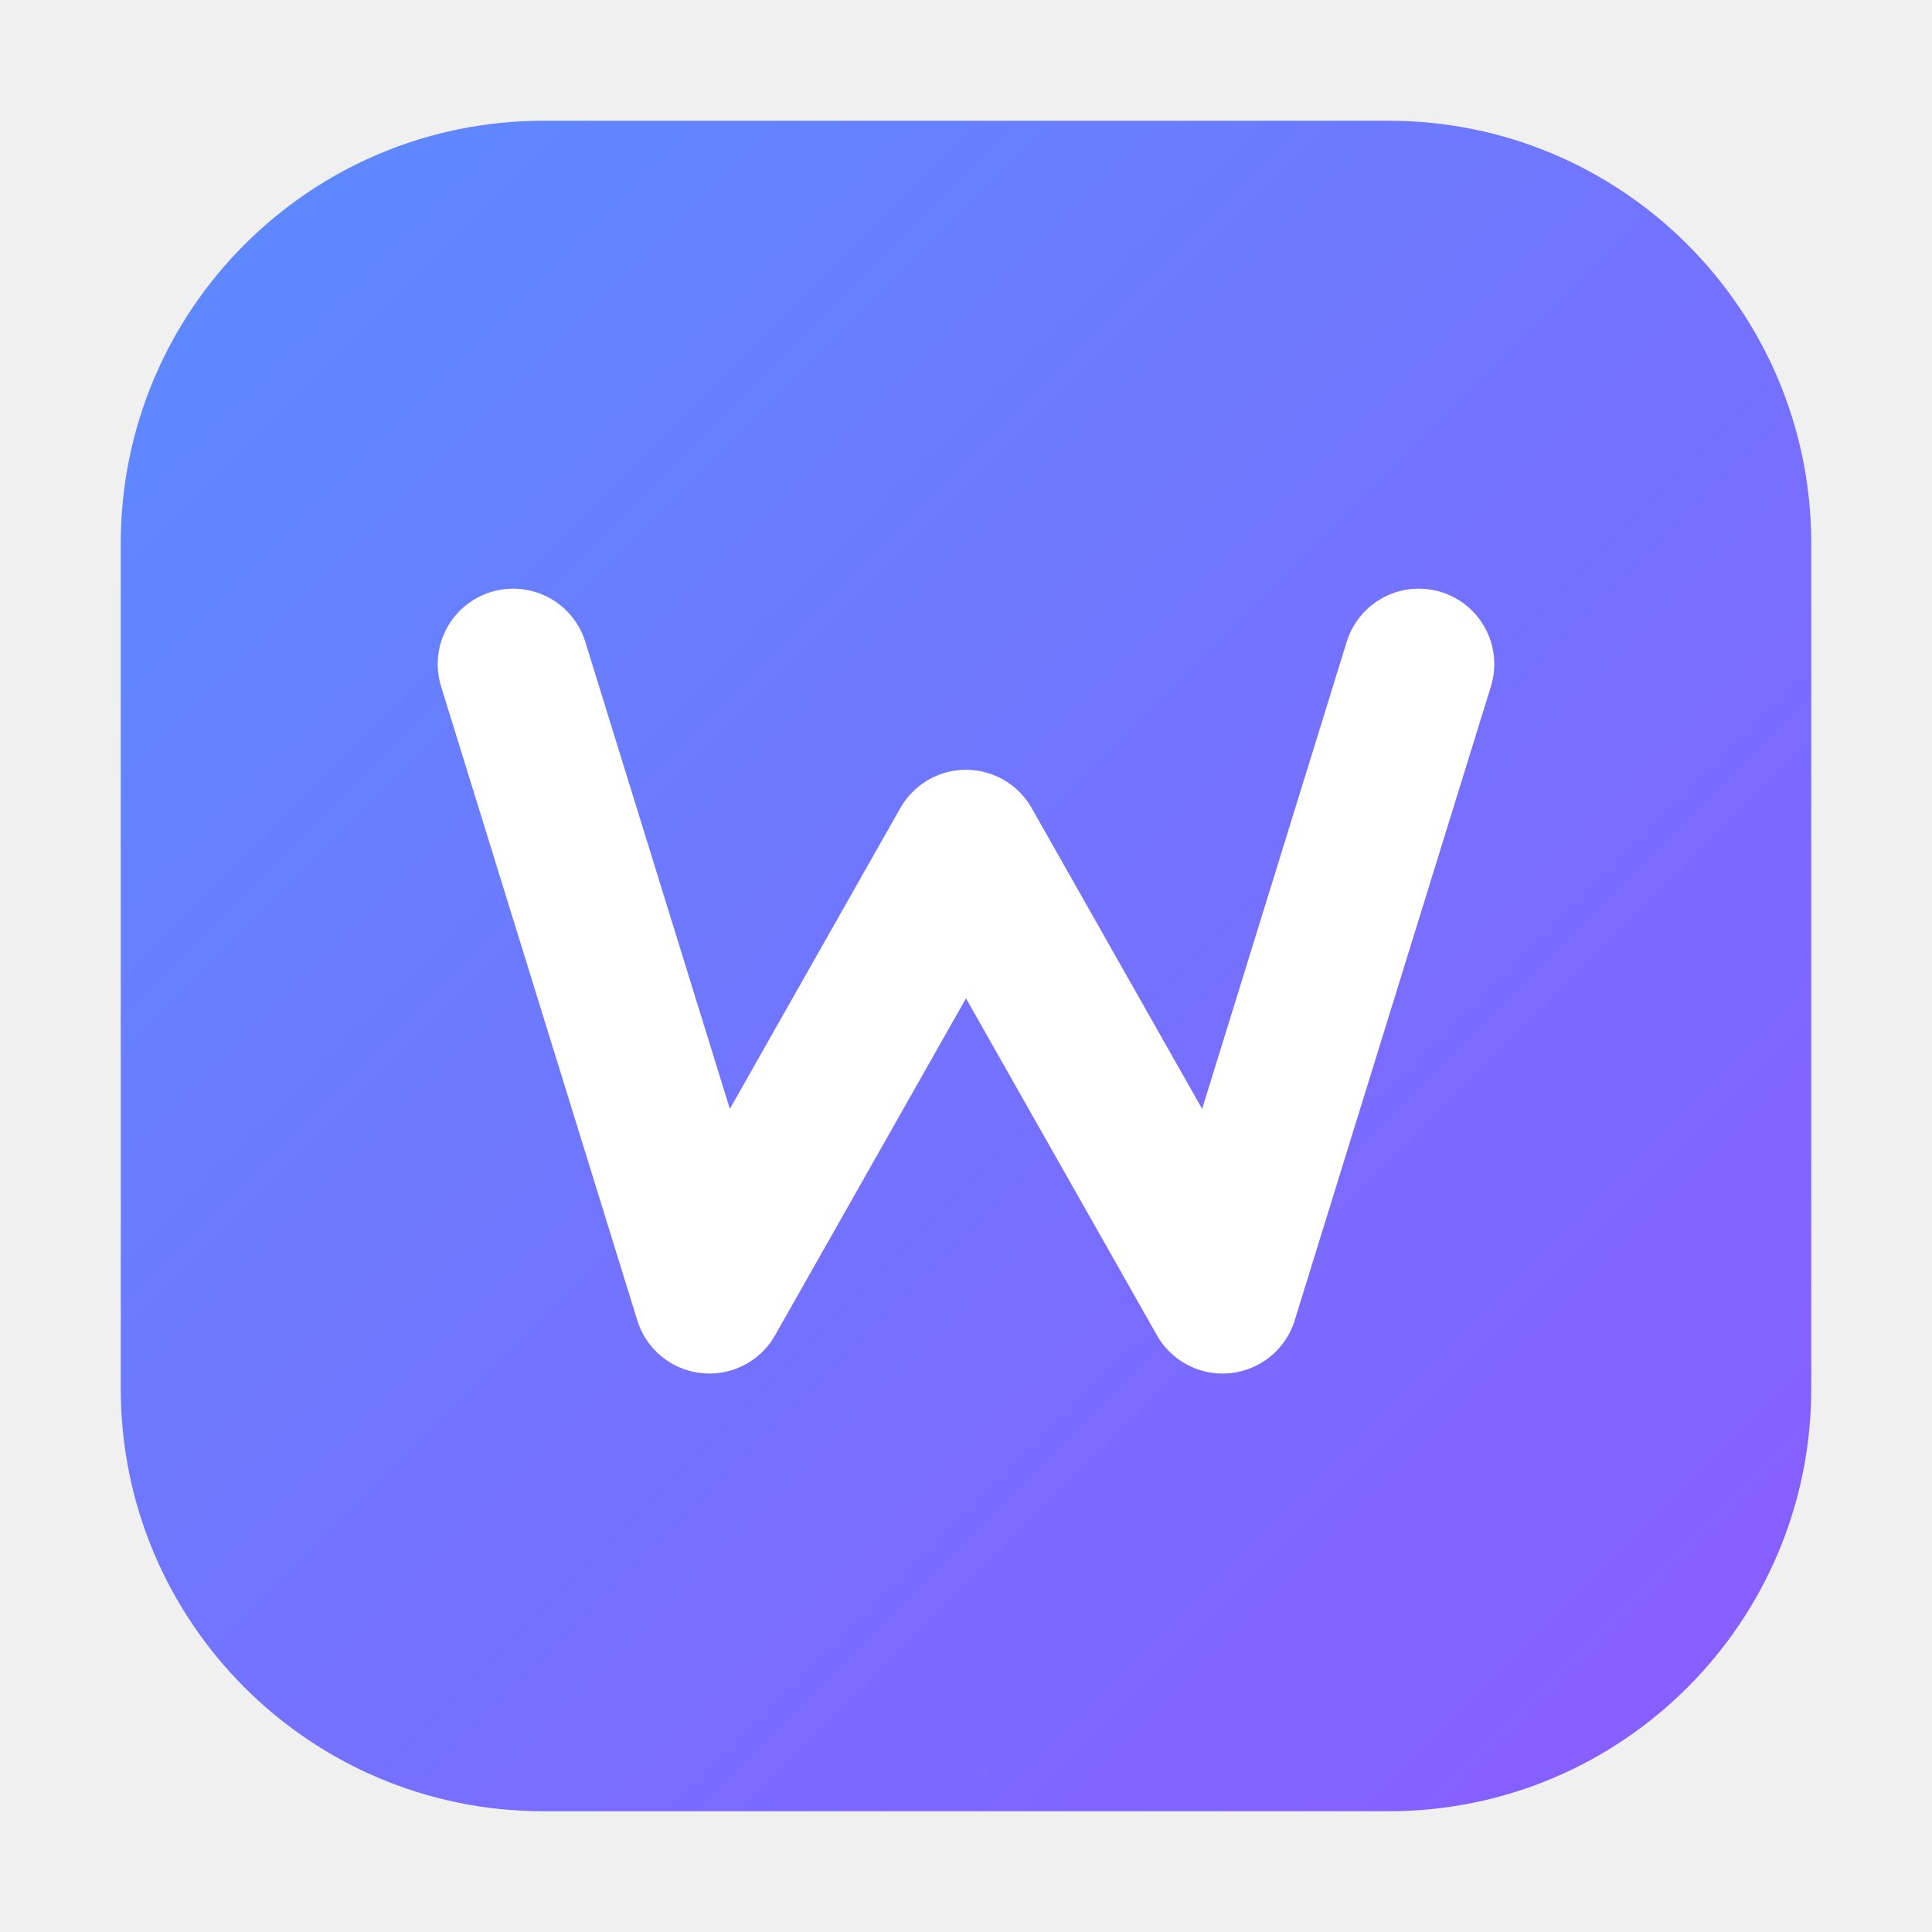
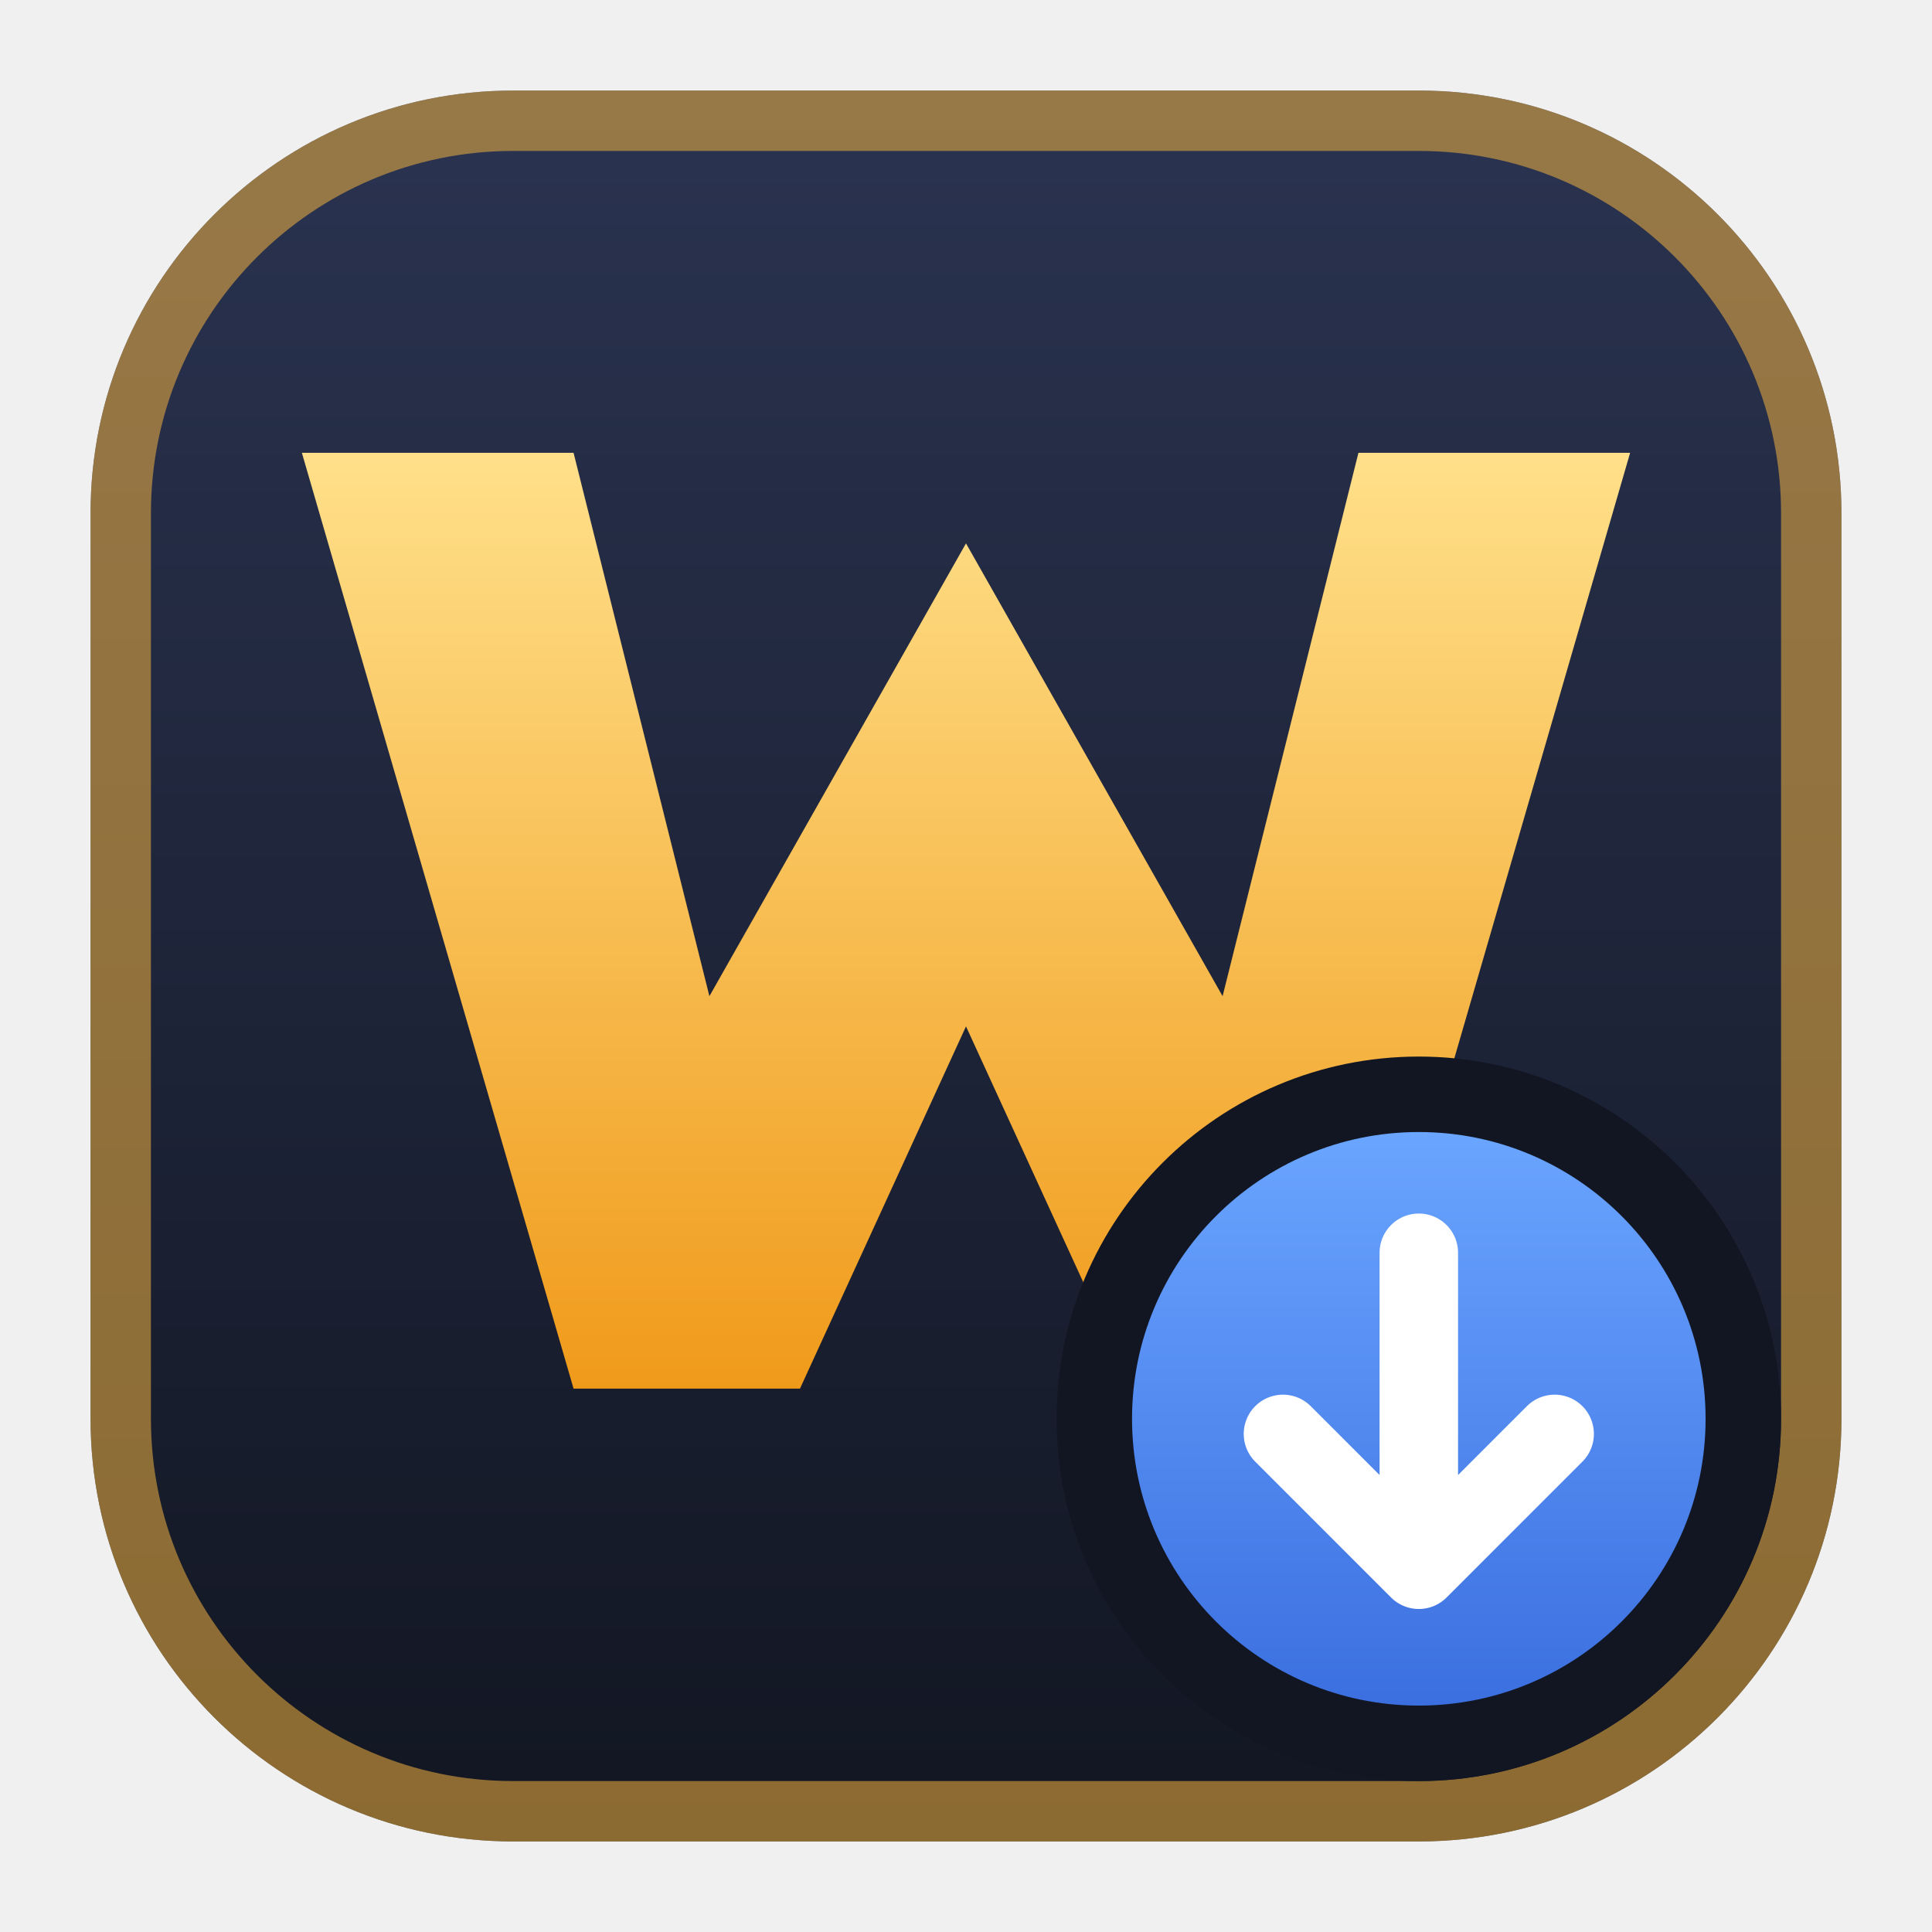
<svg xmlns="http://www.w3.org/2000/svg" viewBox="0 0 64 64">
  <defs>
-     <linearGradient id="g" x1="0" y1="0" x2="1" y2="1">
-       <stop offset="0" stop-color="#5b8cff" />
-       <stop offset="1" stop-color="#8a5bff" />
+     <linearGradient id="bg" x1="0" y1="0" x2="0" y2="1">
+       <stop offset="0" stop-color="#2a3350" />
+       <stop offset="1" stop-color="#121622" />
+     </linearGradient>
+     <linearGradient id="gold" x1="0" y1="0" x2="0" y2="1">
+       <stop offset="0" stop-color="#ffe08a" />
+       <stop offset="1" stop-color="#f09a1a" />
+     </linearGradient>
+     <linearGradient id="blue" x1="0" y1="0" x2="0" y2="1">
+       <stop offset="0" stop-color="#6aa5ff" />
+       <stop offset="1" stop-color="#3b6fe0" />
    </linearGradient>
  </defs>
-   <rect x="4" y="4" width="56" height="56" rx="14" fill="url(#g)" />
-   <path d="M17 22l6.5 21 8.5-15 8.500 15L47 22" fill="none" stroke="#fff" stroke-width="5" stroke-linecap="round" stroke-linejoin="round" />
+   <rect x="3" y="3" width="58" height="58" rx="14" fill="url(#bg)" />
+   <rect x="4" y="4" width="56" height="56" rx="13" fill="none" stroke="#f0b040" stroke-opacity="0.55" stroke-width="2" />
+   <path d="M10 15h9l4.500 18L32 18l8.500 15L45 15h9l-9 31h-7.500L32 34l-5.500 12H19z" fill="url(#gold)" />
+   <circle cx="47" cy="47" r="12" fill="#121622" />
+   <circle cx="47" cy="47" r="9.500" fill="url(#blue)" />
+   <path d="M47 41.500v10M42.500 47.500l4.500 4.500 4.500-4.500" fill="none" stroke="#fff" stroke-width="2.600" stroke-linecap="round" stroke-linejoin="round" />
</svg>
